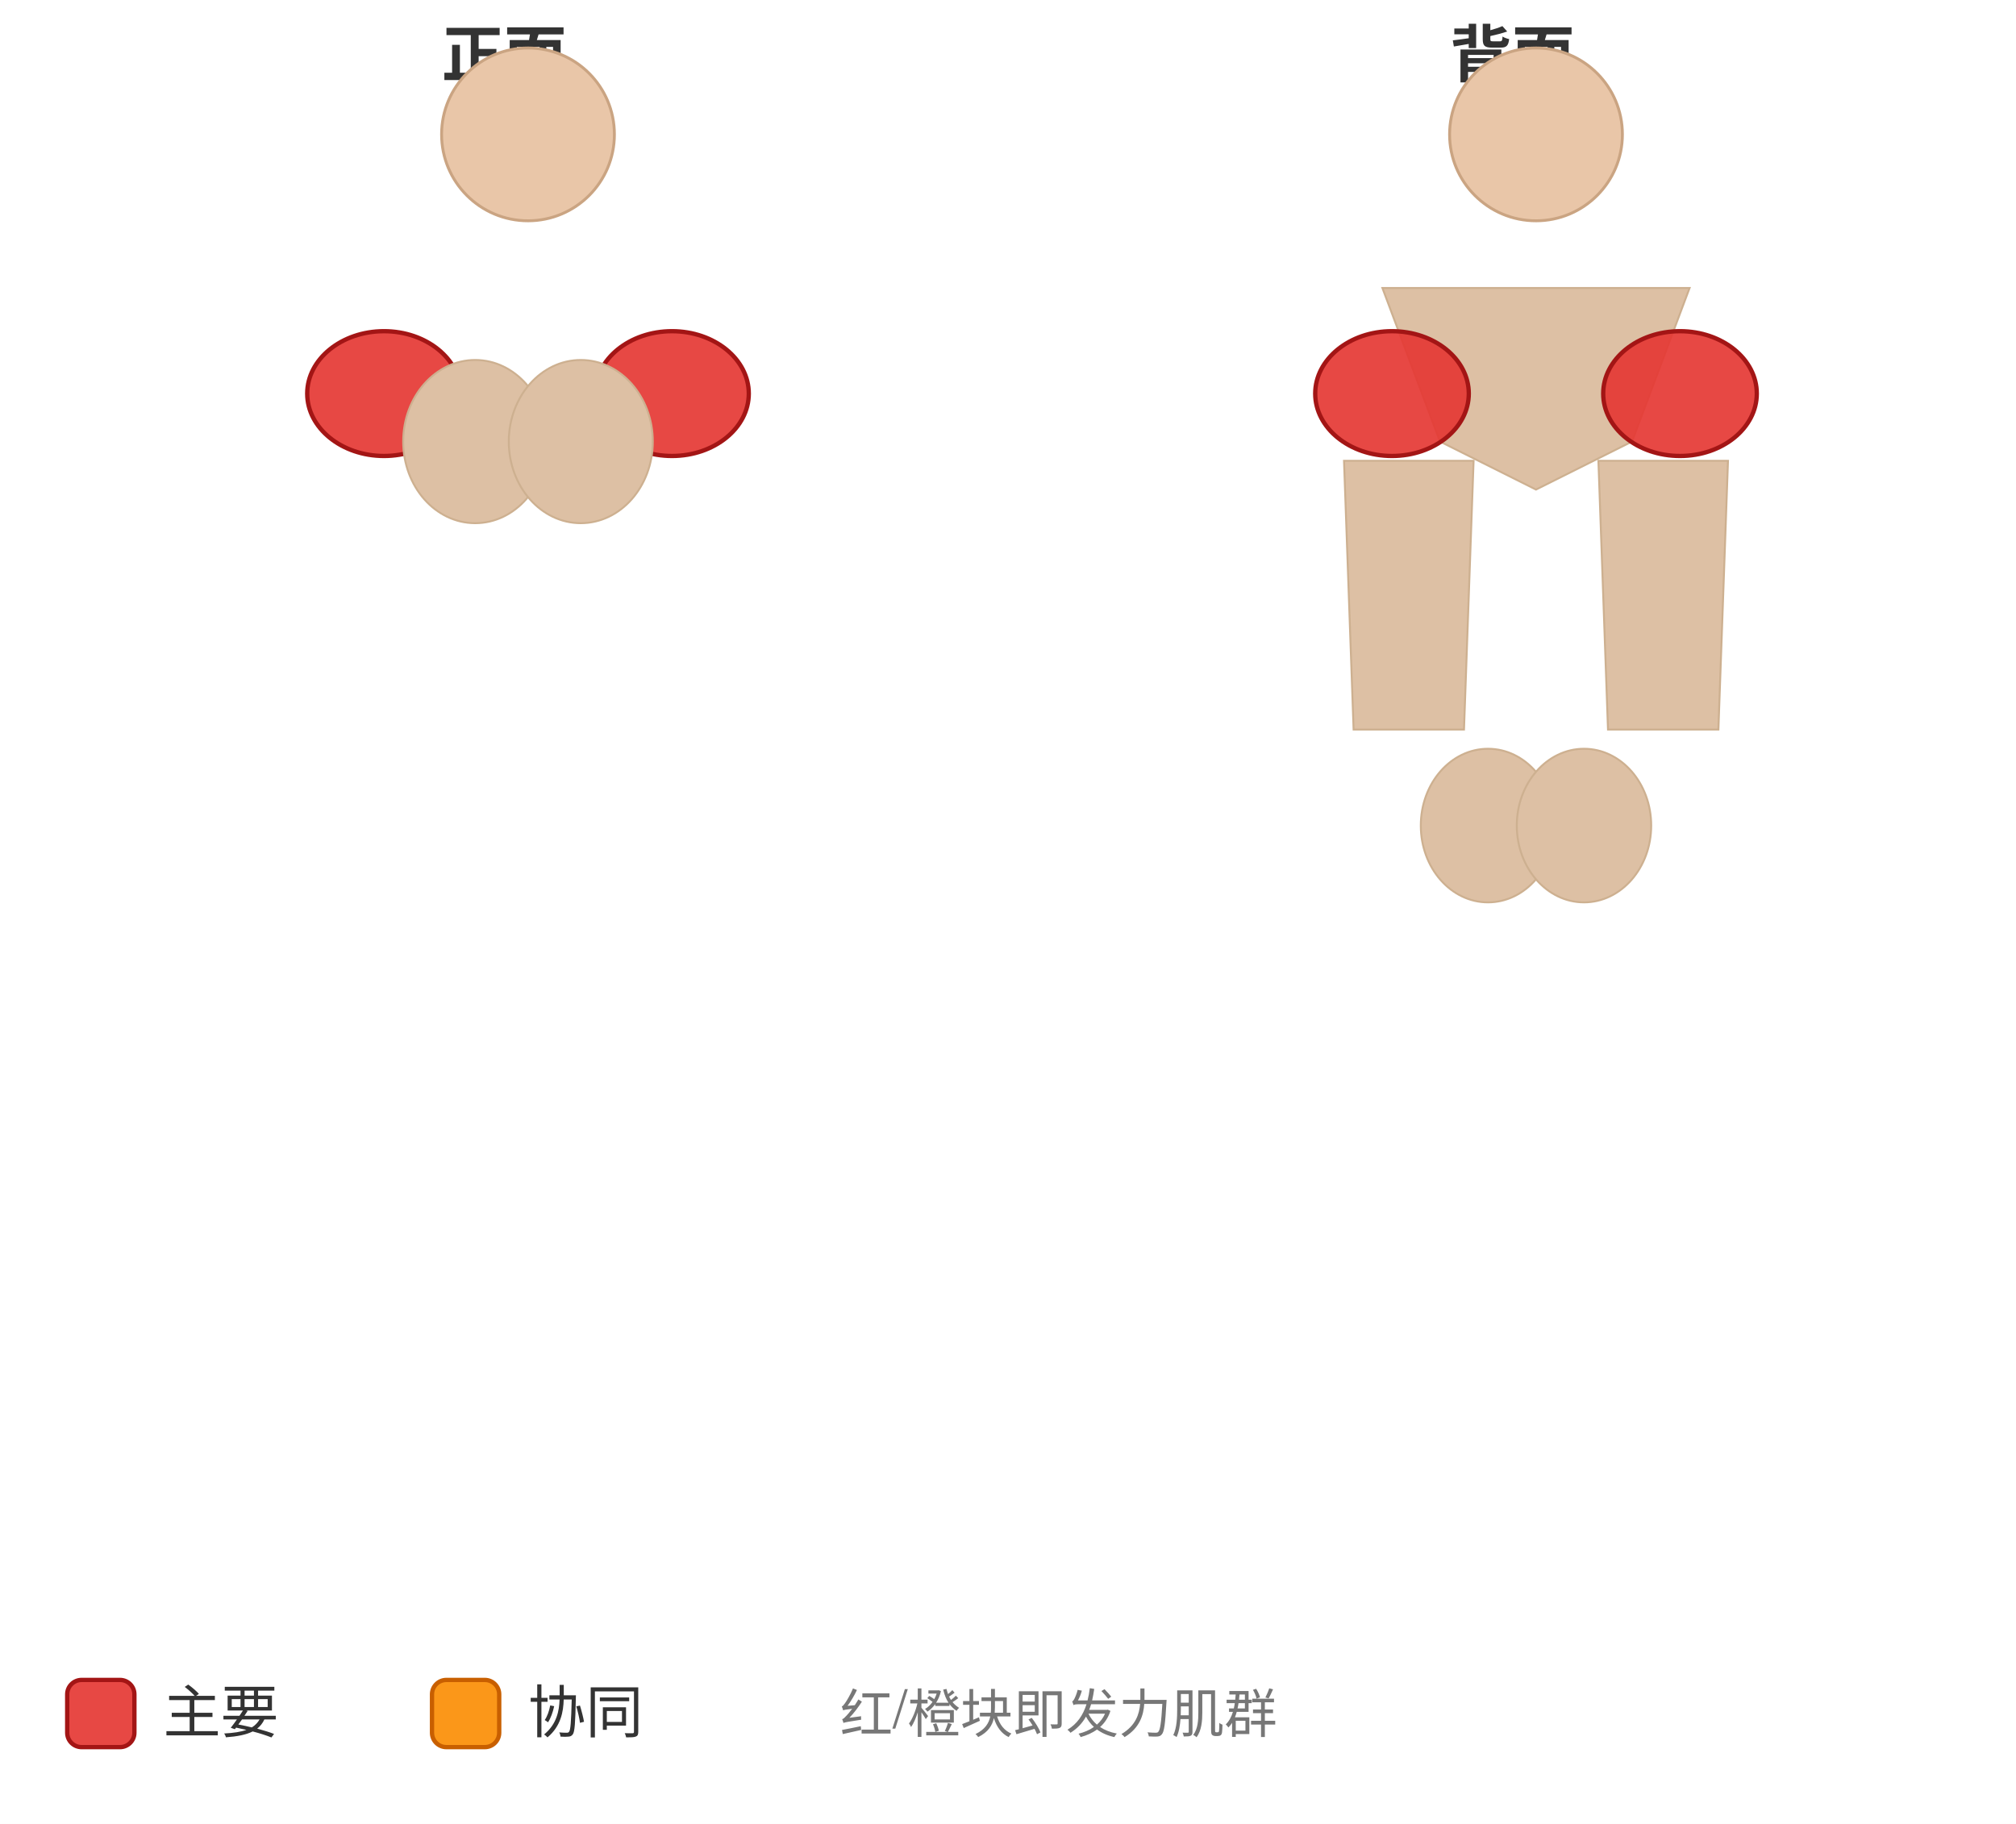
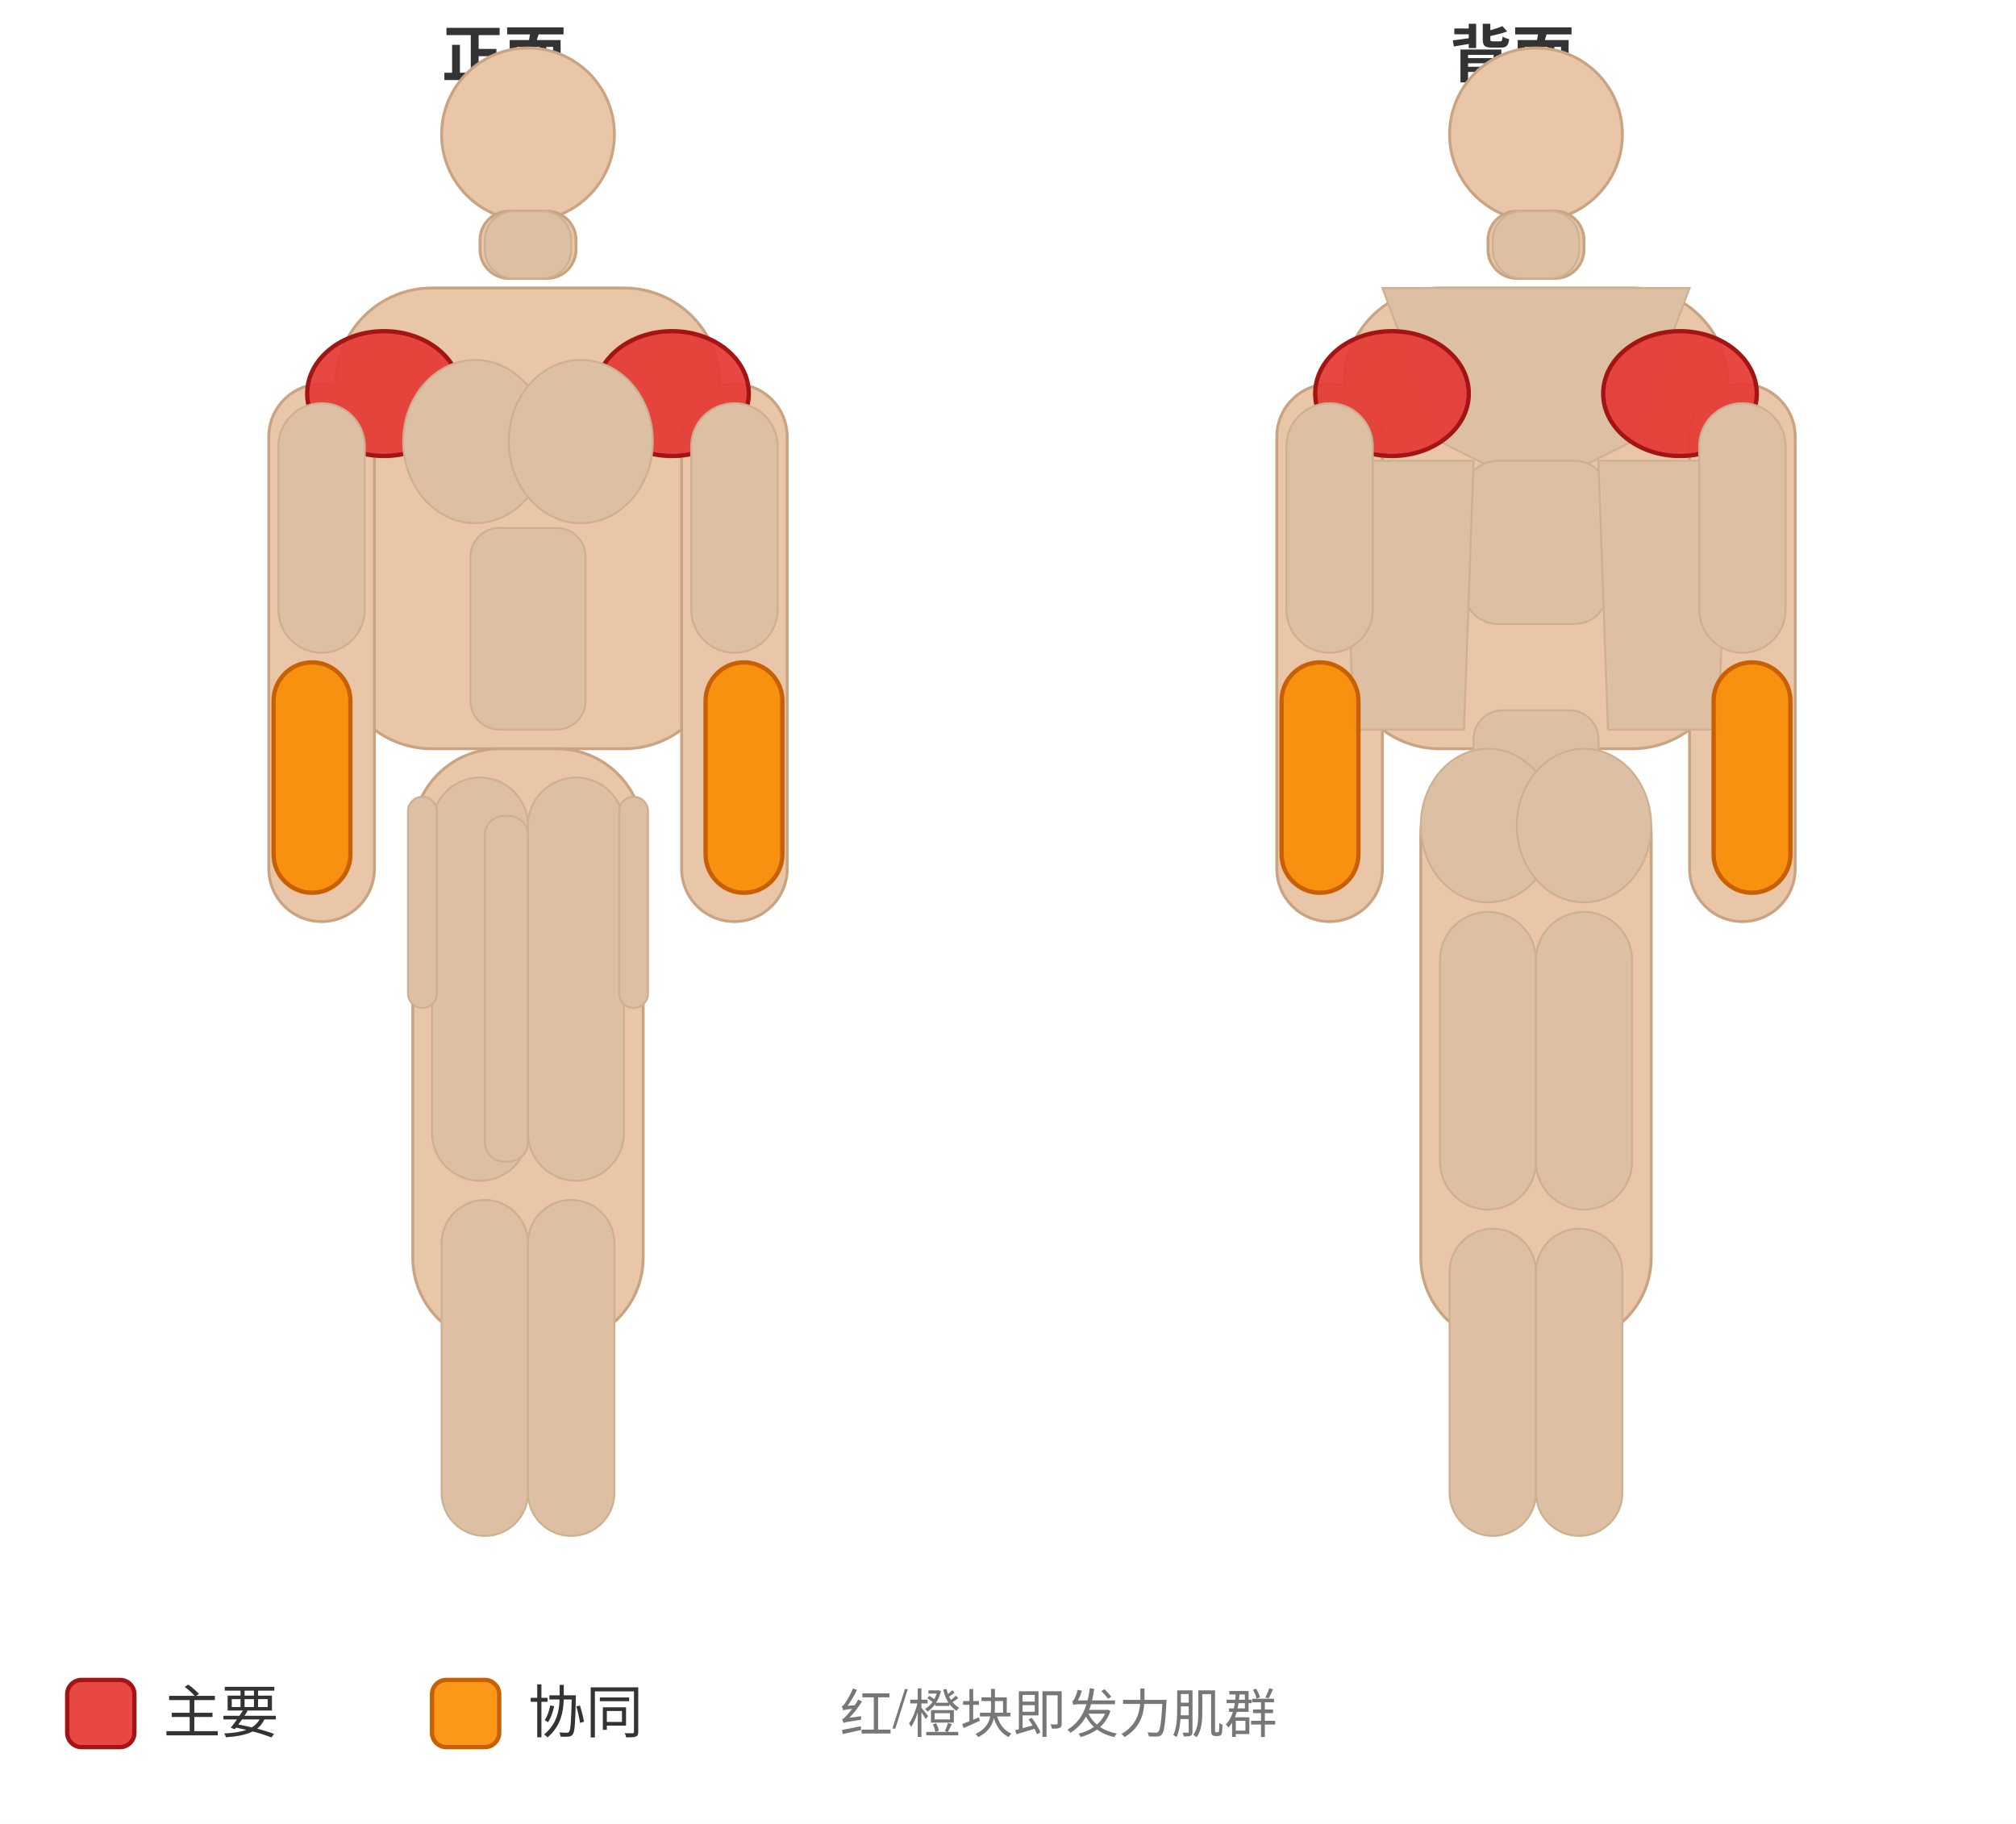
- <svg xmlns="http://www.w3.org/2000/svg" viewBox="0 0 420 380" font-family="-apple-system,Segoe UI,Helvetica,Arial,sans-serif">
+ <svg xmlns="http://www.w3.org/2000/svg" viewBox="0 0 420 380" width="420" height="380" font-family="-apple-system,Segoe UI,Helvetica,Arial,sans-serif">
  <rect width="420" height="380" fill="#ffffff" />
  <text x="105" y="16" font-size="13" font-weight="700" text-anchor="middle" fill="#333">正面</text>
  <text x="315" y="16" font-size="13" font-weight="700" text-anchor="middle" fill="#333">背面</text>
  <g transform="translate(10,0)">
    <circle fill="#e9c6a8" stroke="#caa482" stroke-width="0.6" cx="100" cy="28" r="18" />
-     <rect fill="#e9c6a8" stroke="#caa482" stroke-width="0.6" x="90" y="44" w="20" h="14" rx="6" />
-     <rect fill="#e9c6a8" stroke="#caa482" stroke-width="0.6" x="60" y="60" w="80" h="96" rx="20" />
-     <rect fill="#e9c6a8" stroke="#caa482" stroke-width="0.6" x="46" y="80" w="22" h="112" rx="11" />
-     <rect fill="#e9c6a8" stroke="#caa482" stroke-width="0.6" x="132" y="80" w="22" h="112" rx="11" />
-     <rect fill="#e9c6a8" stroke="#caa482" stroke-width="0.6" x="76" y="156" w="48" h="124" rx="18" />
-     <rect fill="#ddc0a4" stroke="#cdb090" stroke-width="0.4" x="91" y="44" w="18" h="14" rx="6" />
+     <rect fill="#e9c6a8" stroke="#caa482" stroke-width="0.6" x="90" y="44" width="20" height="14" rx="6" />
+     <rect fill="#e9c6a8" stroke="#caa482" stroke-width="0.6" x="60" y="60" width="80" height="96" rx="20" />
+     <rect fill="#e9c6a8" stroke="#caa482" stroke-width="0.6" x="46" y="80" width="22" height="112" rx="11" />
+     <rect fill="#e9c6a8" stroke="#caa482" stroke-width="0.6" x="132" y="80" width="22" height="112" rx="11" />
+     <rect fill="#e9c6a8" stroke="#caa482" stroke-width="0.6" x="76" y="156" width="48" height="124" rx="18" />
+     <rect fill="#ddc0a4" stroke="#cdb090" stroke-width="0.4" x="91" y="44" width="18" height="14" rx="6" />
    <ellipse fill="#e53935" fill-opacity="0.92" stroke="#a31515" stroke-width="0.9" cx="70" cy="82" rx="16" ry="13" />
    <ellipse fill="#e53935" fill-opacity="0.92" stroke="#a31515" stroke-width="0.9" cx="130" cy="82" rx="16" ry="13" />
    <ellipse fill="#ddc0a4" stroke="#cdb090" stroke-width="0.4" cx="89" cy="92" rx="15" ry="17" />
    <ellipse fill="#ddc0a4" stroke="#cdb090" stroke-width="0.4" cx="111" cy="92" rx="15" ry="17" />
-     <rect fill="#ddc0a4" stroke="#cdb090" stroke-width="0.4" x="48" y="84" w="18" h="52" rx="9" />
-     <rect fill="#ddc0a4" stroke="#cdb090" stroke-width="0.4" x="134" y="84" w="18" h="52" rx="9" />
-     <rect fill="#fb8c00" fill-opacity="0.9" stroke="#c85f00" stroke-width="0.9" x="47" y="138" w="16" h="48" rx="8" />
-     <rect fill="#fb8c00" fill-opacity="0.9" stroke="#c85f00" stroke-width="0.9" x="137" y="138" w="16" h="48" rx="8" />
-     <rect fill="#ddc0a4" stroke="#cdb090" stroke-width="0.4" x="88" y="110" w="24" h="42" rx="6" />
-     <rect fill="#ddc0a4" stroke="#cdb090" stroke-width="0.4" x="80" y="162" w="20" h="84" rx="10" />
-     <rect fill="#ddc0a4" stroke="#cdb090" stroke-width="0.4" x="100" y="162" w="20" h="84" rx="10" />
-     <rect fill="#ddc0a4" stroke="#cdb090" stroke-width="0.4" x="91" y="170" w="9" h="72" rx="4" />
-     <rect fill="#ddc0a4" stroke="#cdb090" stroke-width="0.4" x="75" y="166" w="6" h="44" rx="3" />
-     <rect fill="#ddc0a4" stroke="#cdb090" stroke-width="0.4" x="119" y="166" w="6" h="44" rx="3" />
-     <rect fill="#ddc0a4" stroke="#cdb090" stroke-width="0.4" x="82" y="250" w="18" h="70" rx="9" />
-     <rect fill="#ddc0a4" stroke="#cdb090" stroke-width="0.4" x="100" y="250" w="18" h="70" rx="9" />
+     <rect fill="#ddc0a4" stroke="#cdb090" stroke-width="0.4" x="48" y="84" width="18" height="52" rx="9" />
+     <rect fill="#ddc0a4" stroke="#cdb090" stroke-width="0.4" x="134" y="84" width="18" height="52" rx="9" />
+     <rect fill="#fb8c00" fill-opacity="0.9" stroke="#c85f00" stroke-width="0.9" x="47" y="138" width="16" height="48" rx="8" />
+     <rect fill="#fb8c00" fill-opacity="0.9" stroke="#c85f00" stroke-width="0.9" x="137" y="138" width="16" height="48" rx="8" />
+     <rect fill="#ddc0a4" stroke="#cdb090" stroke-width="0.4" x="88" y="110" width="24" height="42" rx="6" />
+     <rect fill="#ddc0a4" stroke="#cdb090" stroke-width="0.4" x="80" y="162" width="20" height="84" rx="10" />
+     <rect fill="#ddc0a4" stroke="#cdb090" stroke-width="0.4" x="100" y="162" width="20" height="84" rx="10" />
+     <rect fill="#ddc0a4" stroke="#cdb090" stroke-width="0.4" x="91" y="170" width="9" height="72" rx="4" />
+     <rect fill="#ddc0a4" stroke="#cdb090" stroke-width="0.4" x="75" y="166" width="6" height="44" rx="3" />
+     <rect fill="#ddc0a4" stroke="#cdb090" stroke-width="0.4" x="119" y="166" width="6" height="44" rx="3" />
+     <rect fill="#ddc0a4" stroke="#cdb090" stroke-width="0.4" x="82" y="250" width="18" height="70" rx="9" />
+     <rect fill="#ddc0a4" stroke="#cdb090" stroke-width="0.4" x="100" y="250" width="18" height="70" rx="9" />
  </g>
  <g transform="translate(220,0)">
    <circle fill="#e9c6a8" stroke="#caa482" stroke-width="0.6" cx="100" cy="28" r="18" />
-     <rect fill="#e9c6a8" stroke="#caa482" stroke-width="0.6" x="90" y="44" w="20" h="14" rx="6" />
-     <rect fill="#e9c6a8" stroke="#caa482" stroke-width="0.6" x="60" y="60" w="80" h="96" rx="20" />
-     <rect fill="#e9c6a8" stroke="#caa482" stroke-width="0.6" x="46" y="80" w="22" h="112" rx="11" />
-     <rect fill="#e9c6a8" stroke="#caa482" stroke-width="0.6" x="132" y="80" w="22" h="112" rx="11" />
-     <rect fill="#e9c6a8" stroke="#caa482" stroke-width="0.6" x="76" y="156" w="48" h="124" rx="18" />
-     <rect fill="#ddc0a4" stroke="#cdb090" stroke-width="0.4" x="91" y="44" w="18" h="14" rx="6" />
+     <rect fill="#e9c6a8" stroke="#caa482" stroke-width="0.6" x="90" y="44" width="20" height="14" rx="6" />
+     <rect fill="#e9c6a8" stroke="#caa482" stroke-width="0.6" x="60" y="60" width="80" height="96" rx="20" />
+     <rect fill="#e9c6a8" stroke="#caa482" stroke-width="0.6" x="46" y="80" width="22" height="112" rx="11" />
+     <rect fill="#e9c6a8" stroke="#caa482" stroke-width="0.6" x="132" y="80" width="22" height="112" rx="11" />
+     <rect fill="#e9c6a8" stroke="#caa482" stroke-width="0.6" x="76" y="156" width="48" height="124" rx="18" />
+     <rect fill="#ddc0a4" stroke="#cdb090" stroke-width="0.4" x="91" y="44" width="18" height="14" rx="6" />
    <polygon fill="#ddc0a4" stroke="#cdb090" stroke-width="0.4" points="68,60 132,60 120,92 100,102 80,92" />
    <ellipse fill="#e53935" fill-opacity="0.92" stroke="#a31515" stroke-width="0.9" cx="70" cy="82" rx="16" ry="13" />
    <ellipse fill="#e53935" fill-opacity="0.92" stroke="#a31515" stroke-width="0.9" cx="130" cy="82" rx="16" ry="13" />
-     <rect fill="#ddc0a4" stroke="#cdb090" stroke-width="0.4" x="85" y="96" w="30" h="34" rx="7" />
+     <rect fill="#ddc0a4" stroke="#cdb090" stroke-width="0.4" x="85" y="96" width="30" height="34" rx="7" />
    <polygon fill="#ddc0a4" stroke="#cdb090" stroke-width="0.4" points="60,96 87,96 85,152 62,152" />
    <polygon fill="#ddc0a4" stroke="#cdb090" stroke-width="0.4" points="113,96 140,96 138,152 115,152" />
-     <rect fill="#ddc0a4" stroke="#cdb090" stroke-width="0.4" x="87" y="148" w="26" h="18" rx="6" />
-     <rect fill="#ddc0a4" stroke="#cdb090" stroke-width="0.4" x="48" y="84" w="18" h="52" rx="9" />
-     <rect fill="#ddc0a4" stroke="#cdb090" stroke-width="0.4" x="134" y="84" w="18" h="52" rx="9" />
-     <rect fill="#fb8c00" fill-opacity="0.9" stroke="#c85f00" stroke-width="0.9" x="47" y="138" w="16" h="48" rx="8" />
-     <rect fill="#fb8c00" fill-opacity="0.9" stroke="#c85f00" stroke-width="0.9" x="137" y="138" w="16" h="48" rx="8" />
+     <rect fill="#ddc0a4" stroke="#cdb090" stroke-width="0.4" x="87" y="148" width="26" height="18" rx="6" />
+     <rect fill="#ddc0a4" stroke="#cdb090" stroke-width="0.4" x="48" y="84" width="18" height="52" rx="9" />
+     <rect fill="#ddc0a4" stroke="#cdb090" stroke-width="0.4" x="134" y="84" width="18" height="52" rx="9" />
+     <rect fill="#fb8c00" fill-opacity="0.9" stroke="#c85f00" stroke-width="0.9" x="47" y="138" width="16" height="48" rx="8" />
+     <rect fill="#fb8c00" fill-opacity="0.9" stroke="#c85f00" stroke-width="0.9" x="137" y="138" width="16" height="48" rx="8" />
    <ellipse fill="#ddc0a4" stroke="#cdb090" stroke-width="0.4" cx="90" cy="172" rx="14" ry="16" />
    <ellipse fill="#ddc0a4" stroke="#cdb090" stroke-width="0.4" cx="110" cy="172" rx="14" ry="16" />
-     <rect fill="#ddc0a4" stroke="#cdb090" stroke-width="0.4" x="80" y="190" w="20" h="62" rx="10" />
-     <rect fill="#ddc0a4" stroke="#cdb090" stroke-width="0.4" x="100" y="190" w="20" h="62" rx="10" />
-     <rect fill="#ddc0a4" stroke="#cdb090" stroke-width="0.4" x="82" y="256" w="18" h="64" rx="9" />
-     <rect fill="#ddc0a4" stroke="#cdb090" stroke-width="0.4" x="100" y="256" w="18" h="64" rx="9" />
+     <rect fill="#ddc0a4" stroke="#cdb090" stroke-width="0.4" x="80" y="190" width="20" height="62" rx="10" />
+     <rect fill="#ddc0a4" stroke="#cdb090" stroke-width="0.4" x="100" y="190" width="20" height="62" rx="10" />
+     <rect fill="#ddc0a4" stroke="#cdb090" stroke-width="0.4" x="82" y="256" width="18" height="64" rx="9" />
+     <rect fill="#ddc0a4" stroke="#cdb090" stroke-width="0.4" x="100" y="256" width="18" height="64" rx="9" />
  </g>
  <rect x="14" y="350" width="14" height="14" rx="3" fill="#e53935" fill-opacity="0.92" stroke="#a31515" stroke-width="0.9" />
  <text x="34" y="361" font-size="12" fill="#333">主要</text>
  <rect x="90" y="350" width="14" height="14" rx="3" fill="#fb8c00" fill-opacity="0.9" stroke="#c85f00" stroke-width="0.9" />
  <text x="110" y="361" font-size="12" fill="#333">协同</text>
  <text x="175" y="361" font-size="11" fill="#777">红/橙块即发力肌群</text>
</svg>
